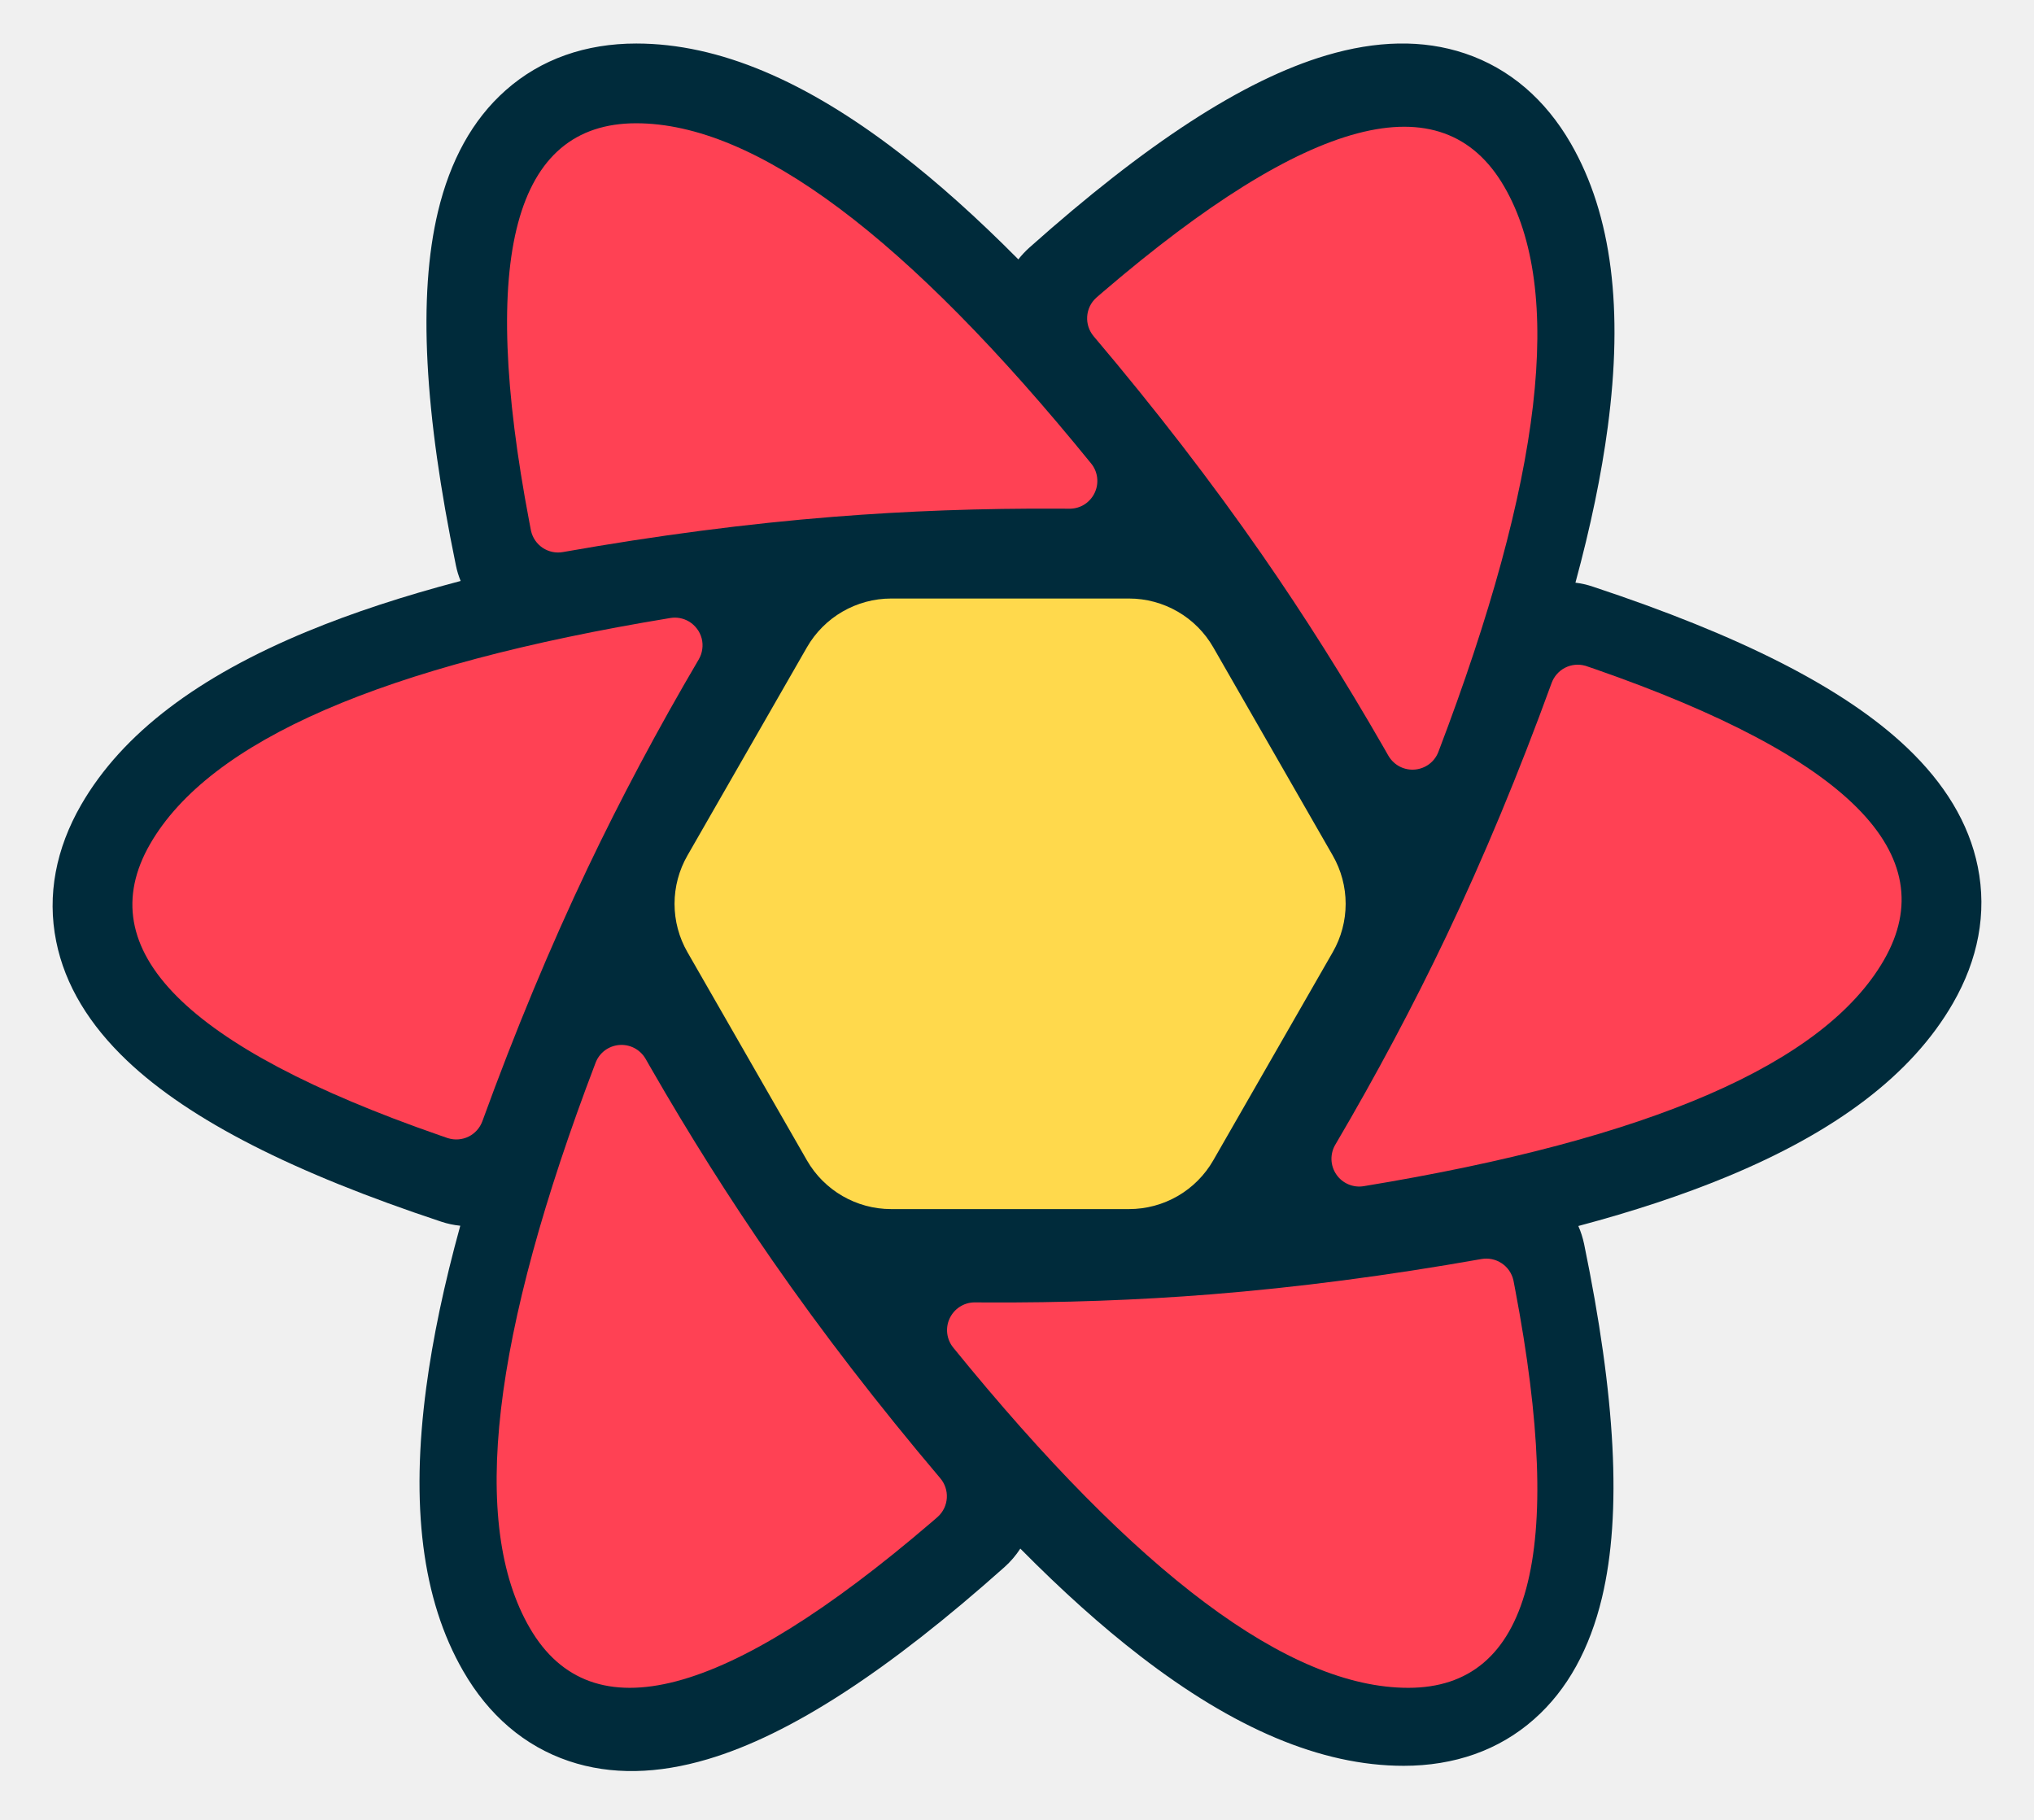
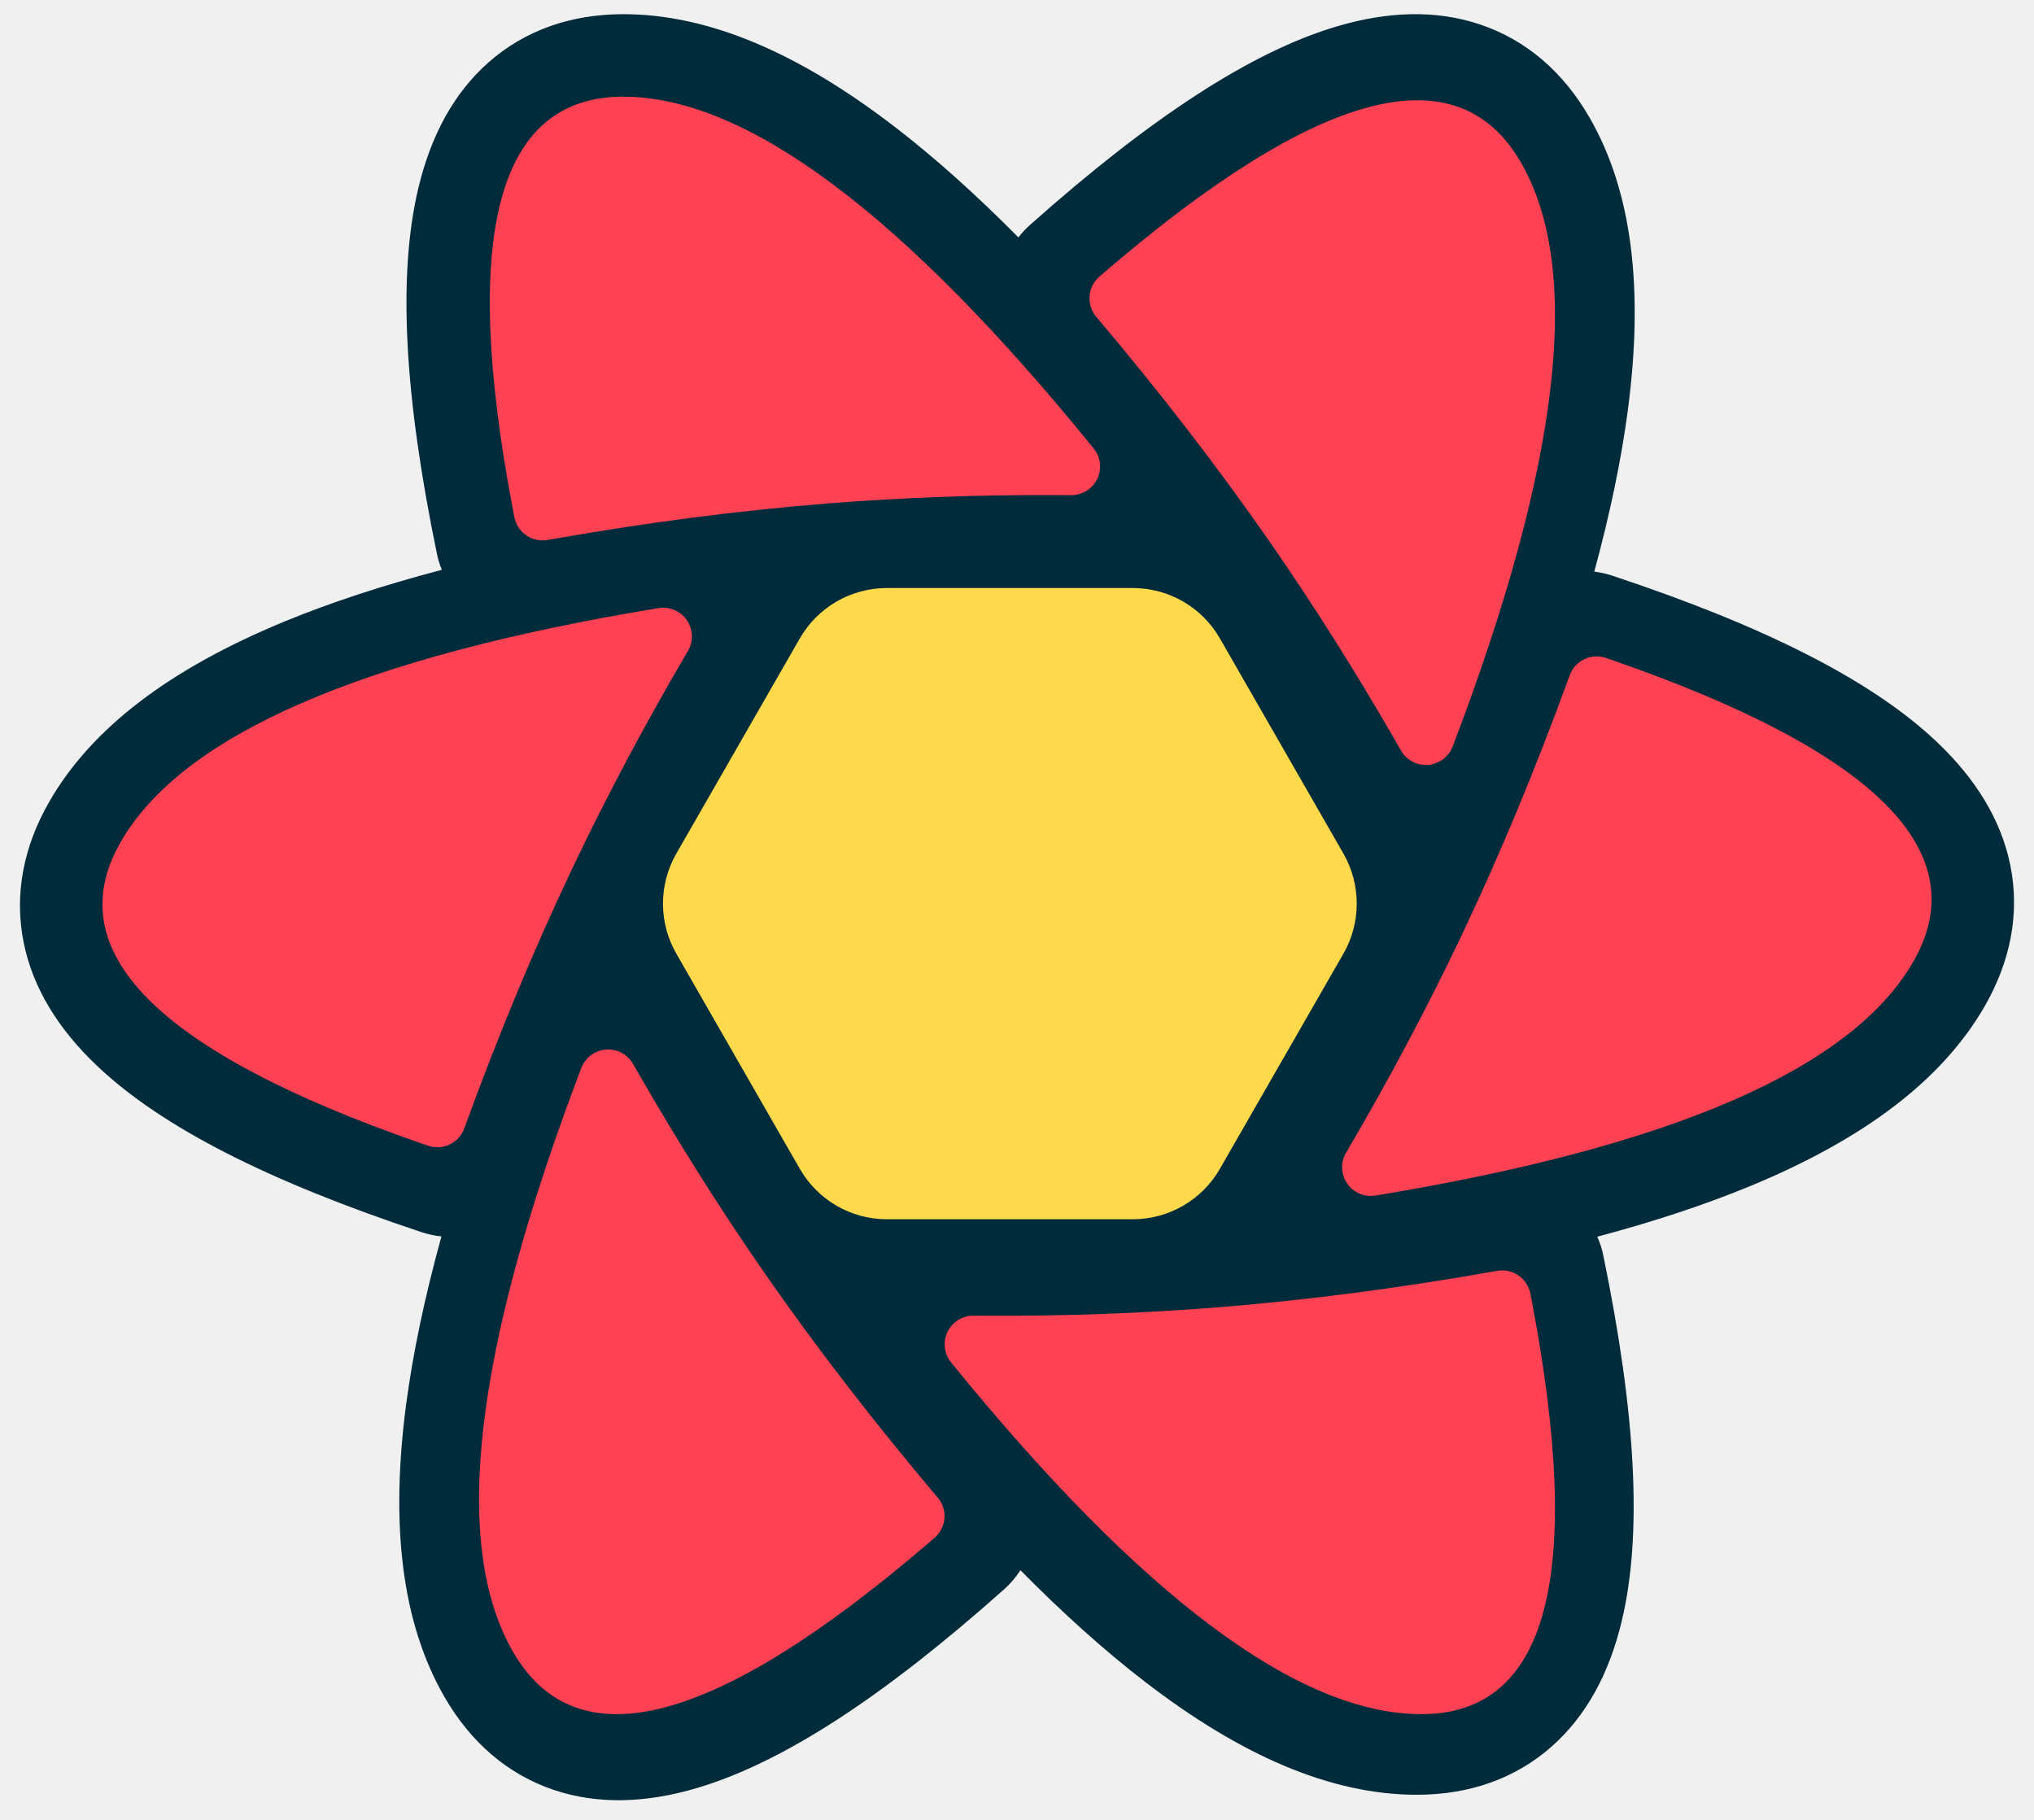
<svg xmlns="http://www.w3.org/2000/svg" width="38" height="34" viewBox="0 0 38 34" fill="none">
-   <g clip-path="url(#clip0_111_234)">
-     <path d="M23.22 20.869L22.529 22.069C22.427 22.247 22.279 22.394 22.102 22.497C21.924 22.6 21.723 22.654 21.518 22.654H16.223C16.018 22.654 15.816 22.6 15.639 22.497C15.461 22.394 15.314 22.247 15.212 22.069L14.521 20.869H23.22ZM25.155 17.509L23.936 19.625H13.804L12.586 17.509H25.155ZM23.981 14.223L25.157 16.265H12.584L13.76 14.223H23.981ZM21.518 11.117C21.723 11.117 21.924 11.171 22.102 11.274C22.279 11.377 22.427 11.524 22.529 11.702L23.265 12.98H14.476L15.212 11.702C15.314 11.524 15.462 11.377 15.639 11.274C15.817 11.171 16.018 11.117 16.223 11.117H21.518Z" fill="#00435B" />
-     <path d="M8.517 10.561C7.93 7.716 7.804 5.535 8.183 3.951C8.409 3.009 8.821 2.24 9.448 1.686C10.11 1.1 10.946 0.813 11.887 0.813C13.438 0.813 15.068 1.52 16.811 2.864C17.521 3.412 18.259 4.073 19.025 4.846C19.086 4.768 19.155 4.694 19.232 4.625C21.398 2.695 23.221 1.496 24.78 1.034C25.708 0.759 26.578 0.732 27.371 0.999C28.208 1.281 28.875 1.863 29.346 2.679C30.122 4.024 30.327 5.793 30.037 7.976C29.919 8.866 29.718 9.836 29.433 10.886C29.54 10.899 29.648 10.923 29.755 10.959C32.502 11.869 34.448 12.848 35.626 13.967C36.327 14.633 36.785 15.375 36.95 16.195C37.125 17.061 36.955 17.93 36.485 18.745C35.71 20.089 34.285 21.149 32.255 21.988C31.44 22.325 30.517 22.631 29.487 22.905C29.534 23.011 29.57 23.124 29.595 23.242C30.181 26.086 30.307 28.268 29.928 29.852C29.702 30.794 29.29 31.563 28.663 32.117C28.002 32.703 27.165 32.99 26.224 32.99C24.674 32.99 23.043 32.283 21.301 30.939C20.582 30.385 19.837 29.716 19.062 28.932C18.98 29.059 18.881 29.175 18.768 29.276C16.603 31.206 14.779 32.405 13.22 32.867C12.292 33.142 11.422 33.169 10.629 32.902C9.792 32.62 9.125 32.038 8.655 31.222C7.878 29.877 7.673 28.108 7.963 25.925C8.085 25.002 8.297 23.995 8.599 22.9C8.479 22.888 8.36 22.863 8.246 22.825C5.498 21.914 3.552 20.935 2.374 19.816C1.673 19.15 1.215 18.409 1.05 17.588C0.875 16.722 1.046 15.853 1.515 15.038C2.29 13.694 3.715 12.634 5.745 11.795C6.585 11.448 7.538 11.135 8.606 10.854C8.567 10.759 8.537 10.661 8.517 10.561Z" fill="#002B3B" />
-     <path d="M27.677 23.522C27.809 23.499 27.944 23.527 28.055 23.601C28.166 23.674 28.244 23.788 28.274 23.918L28.277 23.933L28.306 24.085C29.25 29.05 28.585 31.533 26.31 31.533C24.084 31.533 21.25 29.414 17.809 25.177C17.748 25.102 17.709 25.011 17.697 24.915C17.685 24.818 17.7 24.721 17.741 24.633C17.782 24.545 17.846 24.47 17.927 24.417C18.009 24.363 18.103 24.334 18.2 24.332H18.216L18.397 24.333C19.846 24.341 21.253 24.291 22.621 24.182C24.235 24.053 25.921 23.833 27.677 23.522ZM12.053 19.768L12.062 19.783L12.153 19.942C12.881 21.209 13.64 22.411 14.43 23.549C15.36 24.889 16.406 26.246 17.568 27.619C17.654 27.721 17.697 27.852 17.689 27.985C17.681 28.119 17.622 28.244 17.524 28.334L17.511 28.346L17.394 28.447C13.55 31.74 11.052 32.398 9.9 30.419C8.771 28.483 9.18 24.961 11.127 19.855C11.161 19.765 11.22 19.686 11.297 19.627C11.374 19.569 11.466 19.533 11.563 19.524C11.659 19.515 11.756 19.533 11.843 19.576C11.929 19.619 12.002 19.686 12.053 19.768ZM29.628 12.441L29.644 12.447L29.788 12.496C34.533 14.147 36.335 15.96 35.196 17.937C34.081 19.871 30.842 21.279 25.477 22.161C25.38 22.177 25.28 22.165 25.19 22.126C25.099 22.087 25.021 22.024 24.966 21.942C24.91 21.861 24.879 21.766 24.875 21.667C24.872 21.569 24.896 21.471 24.946 21.387C25.715 20.079 26.407 18.779 27.023 17.485C27.721 16.018 28.376 14.442 28.988 12.76C29.033 12.637 29.122 12.536 29.237 12.476C29.353 12.417 29.486 12.402 29.612 12.437L29.628 12.441ZM12.869 11.61C12.928 11.645 12.979 11.691 13.02 11.745C13.062 11.799 13.091 11.861 13.109 11.927C13.126 11.993 13.13 12.062 13.12 12.129C13.111 12.197 13.088 12.261 13.054 12.32C12.285 13.627 11.593 14.928 10.977 16.222C10.279 17.689 9.624 19.264 9.012 20.947C8.966 21.072 8.875 21.175 8.756 21.234C8.637 21.293 8.499 21.304 8.372 21.265L8.356 21.26L8.212 21.21C3.467 19.56 1.665 17.746 2.804 15.769C3.919 13.835 7.158 12.428 12.523 11.546C12.642 11.526 12.765 11.549 12.869 11.61ZM28.1 3.482C29.229 5.418 28.82 8.94 26.873 14.046C26.839 14.136 26.78 14.215 26.703 14.274C26.625 14.332 26.534 14.368 26.437 14.377C26.341 14.386 26.244 14.368 26.157 14.325C26.071 14.282 25.998 14.215 25.947 14.133L25.938 14.118L25.847 13.959C25.119 12.692 24.36 11.49 23.57 10.352C22.64 9.012 21.594 7.655 20.432 6.282C20.346 6.18 20.303 6.049 20.311 5.916C20.319 5.782 20.378 5.657 20.476 5.567L20.489 5.555L20.606 5.454C24.45 2.161 26.948 1.503 28.1 3.482ZM11.885 2.303C14.111 2.303 16.944 4.422 20.385 8.659C20.447 8.734 20.485 8.825 20.497 8.921C20.509 9.018 20.494 9.115 20.453 9.203C20.413 9.291 20.348 9.366 20.267 9.42C20.186 9.473 20.091 9.502 19.994 9.504H19.978L19.797 9.503C18.349 9.495 16.941 9.546 15.574 9.655C13.96 9.783 12.274 10.003 10.517 10.314C10.386 10.338 10.251 10.309 10.14 10.236C10.029 10.162 9.951 10.049 9.921 9.919L9.918 9.903L9.889 9.752C8.944 4.786 9.609 2.303 11.885 2.303Z" fill="#FF4154" />
-     <path d="M16.649 11.182H21.093C21.413 11.182 21.726 11.267 22.003 11.427C22.279 11.587 22.508 11.817 22.667 12.094L24.899 15.983C25.057 16.258 25.14 16.569 25.14 16.886C25.14 17.203 25.057 17.514 24.899 17.789L22.667 21.678C22.508 21.955 22.279 22.185 22.003 22.345C21.726 22.505 21.413 22.589 21.093 22.589H16.649C15.999 22.589 15.398 22.241 15.075 21.678L12.843 17.789C12.685 17.514 12.602 17.203 12.602 16.886C12.602 16.569 12.685 16.258 12.843 15.983L15.075 12.094C15.234 11.817 15.463 11.587 15.739 11.427C16.016 11.267 16.329 11.182 16.649 11.182ZM20.416 12.356C21.066 12.356 21.667 12.704 21.99 13.268L23.547 15.983C23.704 16.258 23.787 16.569 23.787 16.886C23.787 17.202 23.704 17.514 23.547 17.788L21.99 20.503C21.831 20.78 21.602 21.011 21.326 21.171C21.049 21.331 20.735 21.415 20.416 21.415H17.326C16.676 21.415 16.075 21.067 15.752 20.503L14.196 17.788C14.038 17.514 13.955 17.202 13.955 16.886C13.955 16.569 14.038 16.258 14.196 15.983L15.752 13.268C15.911 12.991 16.14 12.761 16.416 12.601C16.693 12.441 17.007 12.356 17.326 12.356L20.416 12.356ZM19.686 13.64H18.056C17.737 13.64 17.424 13.724 17.147 13.884C16.871 14.044 16.642 14.274 16.483 14.551L15.661 15.982C15.502 16.257 15.419 16.569 15.419 16.886C15.419 17.203 15.502 17.515 15.661 17.79L16.483 19.221C16.642 19.498 16.871 19.728 17.147 19.888C17.424 20.048 17.737 20.132 18.056 20.132H19.686C20.335 20.132 20.936 19.785 21.259 19.221L22.082 17.79C22.24 17.515 22.323 17.203 22.323 16.886C22.323 16.569 22.24 16.257 22.082 15.982L21.259 14.55C21.1 14.274 20.871 14.044 20.595 13.884C20.319 13.724 20.005 13.64 19.686 13.64ZM18.983 14.868C19.632 14.868 20.232 15.215 20.555 15.778L20.672 15.98C20.831 16.256 20.914 16.568 20.914 16.886C20.914 17.203 20.831 17.515 20.672 17.791L20.555 17.994C20.396 18.27 20.167 18.5 19.891 18.659C19.615 18.819 19.302 18.903 18.983 18.903H18.759C18.44 18.903 18.127 18.819 17.851 18.659C17.575 18.5 17.346 18.27 17.187 17.994L17.07 17.791C16.911 17.515 16.828 17.203 16.828 16.886C16.828 16.568 16.911 16.256 17.07 15.98L17.187 15.778C17.346 15.501 17.575 15.272 17.851 15.112C18.127 14.953 18.44 14.868 18.759 14.868H18.983ZM18.871 16.079C18.73 16.079 18.59 16.116 18.468 16.187C18.345 16.258 18.243 16.36 18.172 16.482C18.101 16.605 18.064 16.744 18.064 16.886C18.064 17.027 18.101 17.166 18.172 17.289C18.243 17.412 18.345 17.514 18.467 17.585C18.59 17.655 18.729 17.693 18.871 17.693C19.013 17.693 19.152 17.655 19.275 17.585C19.398 17.514 19.5 17.412 19.57 17.289C19.641 17.166 19.679 17.027 19.679 16.886C19.679 16.744 19.641 16.605 19.57 16.482C19.5 16.36 19.398 16.258 19.275 16.187C19.152 16.116 19.013 16.079 18.871 16.079ZM12.325 16.886H13.777H12.325Z" fill="#FFD94C" />
+   <g clip-path="url(#clip0_261_145)">
+     <path d="M23.363 21L22.648 22.241C22.543 22.424 22.39 22.577 22.207 22.683C22.023 22.789 21.815 22.845 21.603 22.845H16.129C15.917 22.845 15.709 22.789 15.525 22.683C15.342 22.577 15.19 22.424 15.084 22.241L14.369 21H23.363ZM25.363 17.526L24.103 19.714H13.629L12.369 17.526H25.363ZM24.15 14.13L25.365 16.241H12.367L13.582 14.13H24.15ZM21.603 10.918C21.815 10.918 22.023 10.974 22.207 11.08C22.39 11.186 22.543 11.339 22.648 11.523L23.409 12.844H14.323L15.084 11.523C15.19 11.339 15.342 11.186 15.525 11.08C15.709 10.974 15.917 10.918 16.129 10.918H21.603Z" fill="#00435B" />
+     <path d="M8.162 10.343C7.555 7.402 7.425 5.147 7.817 3.509C8.05 2.535 8.476 1.741 9.125 1.167C9.809 0.562 10.674 0.265 11.646 0.265C13.249 0.265 14.935 0.996 16.736 2.385C17.471 2.952 18.234 3.635 19.026 4.435C19.089 4.354 19.16 4.277 19.239 4.206C21.479 2.211 23.364 0.971 24.976 0.493C25.935 0.209 26.835 0.182 27.654 0.458C28.52 0.749 29.209 1.351 29.695 2.194C30.498 3.585 30.71 5.414 30.411 7.671C30.289 8.591 30.08 9.593 29.785 10.68C29.897 10.693 30.008 10.718 30.118 10.754C32.959 11.696 34.971 12.708 36.189 13.865C36.913 14.553 37.387 15.32 37.558 16.168C37.738 17.063 37.562 17.961 37.076 18.804C36.275 20.193 34.802 21.289 32.703 22.157C31.86 22.505 30.907 22.821 29.841 23.105C29.89 23.215 29.928 23.331 29.953 23.453C30.559 26.394 30.69 28.649 30.298 30.287C30.065 31.261 29.638 32.055 28.99 32.629C28.306 33.234 27.441 33.531 26.469 33.531C24.866 33.531 23.18 32.8 21.379 31.411C20.636 30.838 19.865 30.147 19.064 29.336C18.979 29.468 18.877 29.587 18.761 29.691C16.521 31.687 14.636 32.926 13.024 33.404C12.065 33.689 11.165 33.716 10.346 33.44C9.48 33.149 8.791 32.547 8.304 31.704C7.502 30.312 7.29 28.484 7.589 26.227C7.716 25.273 7.935 24.232 8.247 23.1C8.123 23.087 8 23.061 7.882 23.022C5.041 22.08 3.029 21.068 1.811 19.911C1.086 19.223 0.613 18.456 0.442 17.608C0.262 16.713 0.438 15.814 0.924 14.972C1.725 13.583 3.198 12.487 5.297 11.619C6.165 11.26 7.15 10.936 8.254 10.646C8.214 10.548 8.183 10.446 8.162 10.343Z" fill="#002B3B" />
+     <path d="M27.971 23.743C28.107 23.719 28.246 23.748 28.361 23.824C28.476 23.9 28.557 24.017 28.587 24.152L28.591 24.168L28.621 24.324C29.597 29.458 28.91 32.025 26.557 32.025C24.256 32.025 21.327 29.834 17.769 25.454C17.706 25.376 17.666 25.282 17.653 25.183C17.641 25.083 17.656 24.982 17.698 24.891C17.741 24.8 17.807 24.723 17.891 24.668C17.975 24.613 18.073 24.582 18.173 24.58H18.19L18.377 24.581C19.874 24.59 21.33 24.537 22.743 24.425C24.412 24.292 26.155 24.065 27.971 23.743ZM11.818 19.862L11.827 19.878L11.921 20.041C12.674 21.351 13.459 22.594 14.275 23.771C15.237 25.156 16.318 26.559 17.519 27.979C17.608 28.084 17.653 28.22 17.645 28.357C17.637 28.495 17.576 28.624 17.474 28.718L17.461 28.73L17.34 28.834C13.366 32.239 10.783 32.919 9.592 30.873C8.425 28.871 8.848 25.231 10.861 19.952C10.896 19.859 10.957 19.777 11.037 19.716C11.117 19.656 11.212 19.619 11.311 19.609C11.411 19.6 11.511 19.619 11.601 19.663C11.69 19.708 11.765 19.777 11.818 19.862ZM29.988 12.287L30.004 12.293L30.153 12.344C35.058 14.05 36.922 15.925 35.744 17.969C34.592 19.968 31.243 21.424 25.697 22.336C25.596 22.352 25.493 22.34 25.399 22.3C25.306 22.26 25.225 22.194 25.168 22.11C25.11 22.026 25.078 21.927 25.074 21.825C25.07 21.724 25.096 21.623 25.148 21.535C25.942 20.184 26.657 18.839 27.294 17.502C28.016 15.985 28.693 14.356 29.326 12.616C29.372 12.49 29.464 12.385 29.584 12.323C29.703 12.262 29.841 12.247 29.971 12.282L29.988 12.287ZM12.662 11.428C12.723 11.464 12.776 11.511 12.818 11.567C12.861 11.623 12.892 11.687 12.909 11.755C12.927 11.824 12.931 11.895 12.921 11.964C12.912 12.034 12.888 12.101 12.852 12.162C12.058 13.513 11.343 14.858 10.706 16.195C9.984 17.712 9.307 19.341 8.674 21.081C8.627 21.21 8.532 21.316 8.409 21.377C8.286 21.439 8.144 21.45 8.013 21.41L7.996 21.404L7.847 21.353C2.942 19.647 1.078 17.771 2.256 15.728C3.408 13.729 6.757 12.273 12.303 11.361C12.427 11.341 12.554 11.365 12.662 11.428ZM28.408 3.024C29.575 5.027 29.152 8.667 27.14 13.946C27.104 14.039 27.043 14.121 26.963 14.181C26.884 14.242 26.788 14.279 26.689 14.289C26.589 14.298 26.489 14.279 26.399 14.235C26.31 14.19 26.235 14.121 26.182 14.036L26.173 14.02L26.079 13.856C25.326 12.547 24.541 11.304 23.725 10.127C22.763 8.742 21.682 7.339 20.481 5.919C20.392 5.814 20.347 5.678 20.355 5.541C20.363 5.403 20.425 5.274 20.526 5.18L20.539 5.168L20.66 5.064C24.634 1.659 27.217 0.979 28.408 3.024ZM11.644 1.806C13.945 1.806 16.875 3.996 20.432 8.377C20.495 8.455 20.536 8.549 20.548 8.648C20.561 8.748 20.545 8.849 20.503 8.94C20.461 9.031 20.394 9.108 20.31 9.163C20.226 9.218 20.128 9.248 20.028 9.251H20.012L19.824 9.25C18.327 9.241 16.872 9.294 15.458 9.406C13.789 9.539 12.046 9.766 10.23 10.088C10.095 10.112 9.955 10.083 9.84 10.007C9.726 9.931 9.644 9.813 9.614 9.679L9.61 9.663L9.58 9.507C8.604 4.373 9.292 1.806 11.644 1.806Z" fill="#FF4154" />
+     <path d="M16.569 10.986H21.164C21.494 10.986 21.819 11.073 22.104 11.238C22.39 11.404 22.627 11.642 22.791 11.928L25.099 15.948C25.262 16.233 25.347 16.555 25.347 16.882C25.347 17.21 25.262 17.532 25.099 17.816L22.791 21.836C22.627 22.122 22.39 22.36 22.104 22.526C21.819 22.691 21.494 22.779 21.164 22.779H16.569C15.897 22.779 15.276 22.419 14.942 21.836L12.635 17.816C12.472 17.532 12.386 17.21 12.386 16.882C12.386 16.555 12.472 16.233 12.635 15.948L14.942 11.928C15.106 11.642 15.343 11.404 15.629 11.238C15.915 11.073 16.239 10.986 16.569 10.986ZM20.464 12.199C21.136 12.199 21.757 12.559 22.091 13.142L23.7 15.949C23.863 16.233 23.949 16.555 23.949 16.882C23.949 17.209 23.863 17.531 23.7 17.815L22.091 20.622C21.927 20.909 21.69 21.147 21.404 21.312C21.119 21.478 20.794 21.565 20.464 21.565H17.27C16.597 21.565 15.976 21.205 15.642 20.622L14.033 17.815C13.87 17.531 13.785 17.209 13.785 16.882C13.785 16.555 13.87 16.233 14.033 15.949L15.642 13.142C15.806 12.856 16.043 12.618 16.329 12.452C16.615 12.287 16.939 12.199 17.27 12.199L20.464 12.199ZM19.709 13.526H18.024C17.694 13.526 17.37 13.613 17.085 13.779C16.799 13.944 16.562 14.182 16.398 14.468L15.547 15.947C15.384 16.232 15.298 16.554 15.298 16.882C15.298 17.21 15.384 17.532 15.547 17.817L16.398 19.297C16.562 19.583 16.799 19.82 17.085 19.986C17.37 20.151 17.694 20.238 18.024 20.238H19.709C20.381 20.238 21.001 19.879 21.336 19.297L22.186 17.817C22.349 17.532 22.435 17.21 22.435 16.882C22.435 16.554 22.349 16.232 22.186 15.947L21.336 14.468C21.171 14.182 20.934 13.944 20.649 13.779C20.363 13.613 20.039 13.526 19.709 13.526ZM18.982 14.796C19.653 14.796 20.273 15.155 20.608 15.737L20.729 15.946C20.893 16.231 20.979 16.553 20.979 16.882C20.979 17.21 20.893 17.533 20.729 17.818L20.608 18.027C20.444 18.313 20.207 18.55 19.921 18.716C19.636 18.881 19.312 18.968 18.982 18.968H18.751C18.422 18.968 18.098 18.881 17.812 18.716C17.527 18.55 17.29 18.313 17.125 18.027L17.005 17.818C16.841 17.533 16.755 17.21 16.755 16.882C16.755 16.553 16.841 16.231 17.005 15.946L17.125 15.737C17.29 15.451 17.527 15.213 17.812 15.048C18.098 14.883 18.422 14.796 18.751 14.796H18.982ZM18.867 16.048C18.721 16.048 18.576 16.086 18.45 16.16C18.323 16.233 18.217 16.338 18.144 16.465C18.07 16.592 18.032 16.736 18.032 16.882C18.032 17.028 18.07 17.172 18.144 17.299C18.217 17.426 18.323 17.531 18.449 17.605C18.576 17.678 18.72 17.716 18.867 17.716C19.013 17.716 19.157 17.678 19.284 17.605C19.411 17.531 19.517 17.426 19.59 17.299C19.663 17.172 19.702 17.028 19.702 16.882C19.702 16.736 19.663 16.592 19.59 16.465C19.517 16.338 19.411 16.233 19.284 16.16C19.157 16.086 19.014 16.048 18.867 16.048ZM12.099 16.882H13.601H12.099Z" fill="#FFD94C" />
  </g>
  <defs>
-     <clipPath id="clip0_111_234">
-       <rect width="36.035" height="32.375" fill="white" transform="translate(0.982498 0.812622)" />
+     <clipPath id="clip0_261_145">
+       <rect width="37.254" height="33.47" fill="white" transform="translate(0.372803 0.264893)" />
    </clipPath>
  </defs>
</svg>
